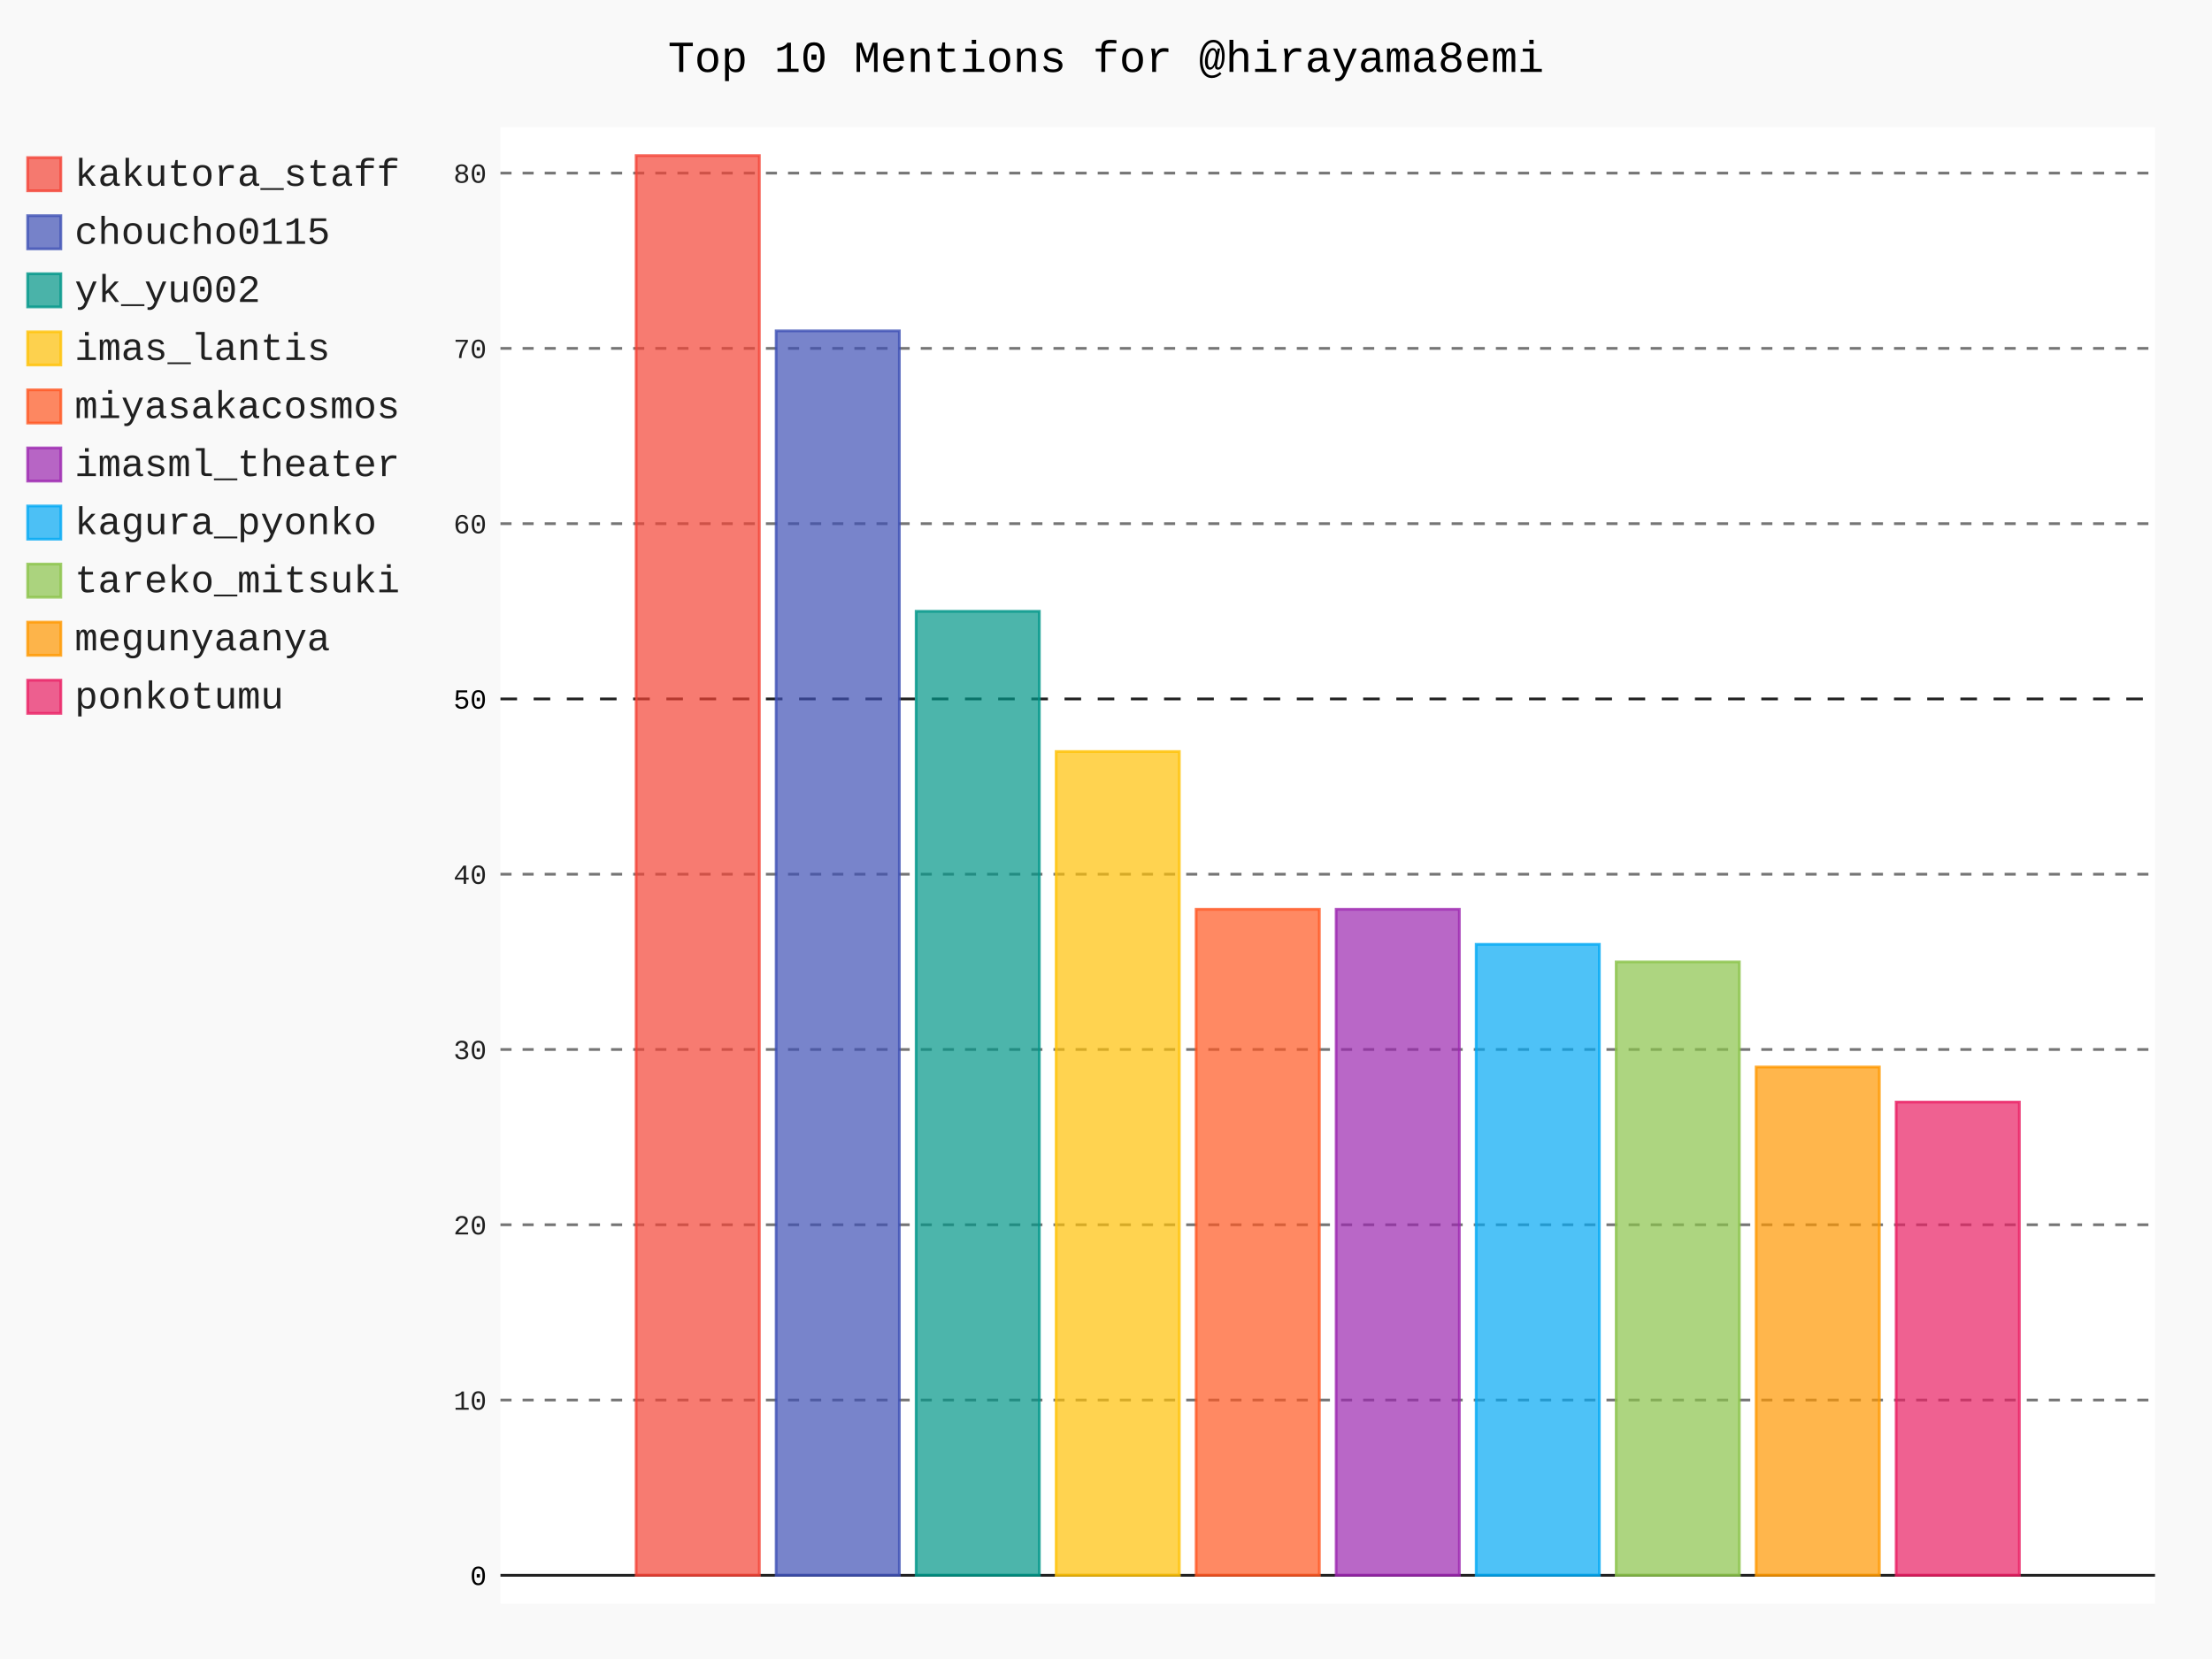
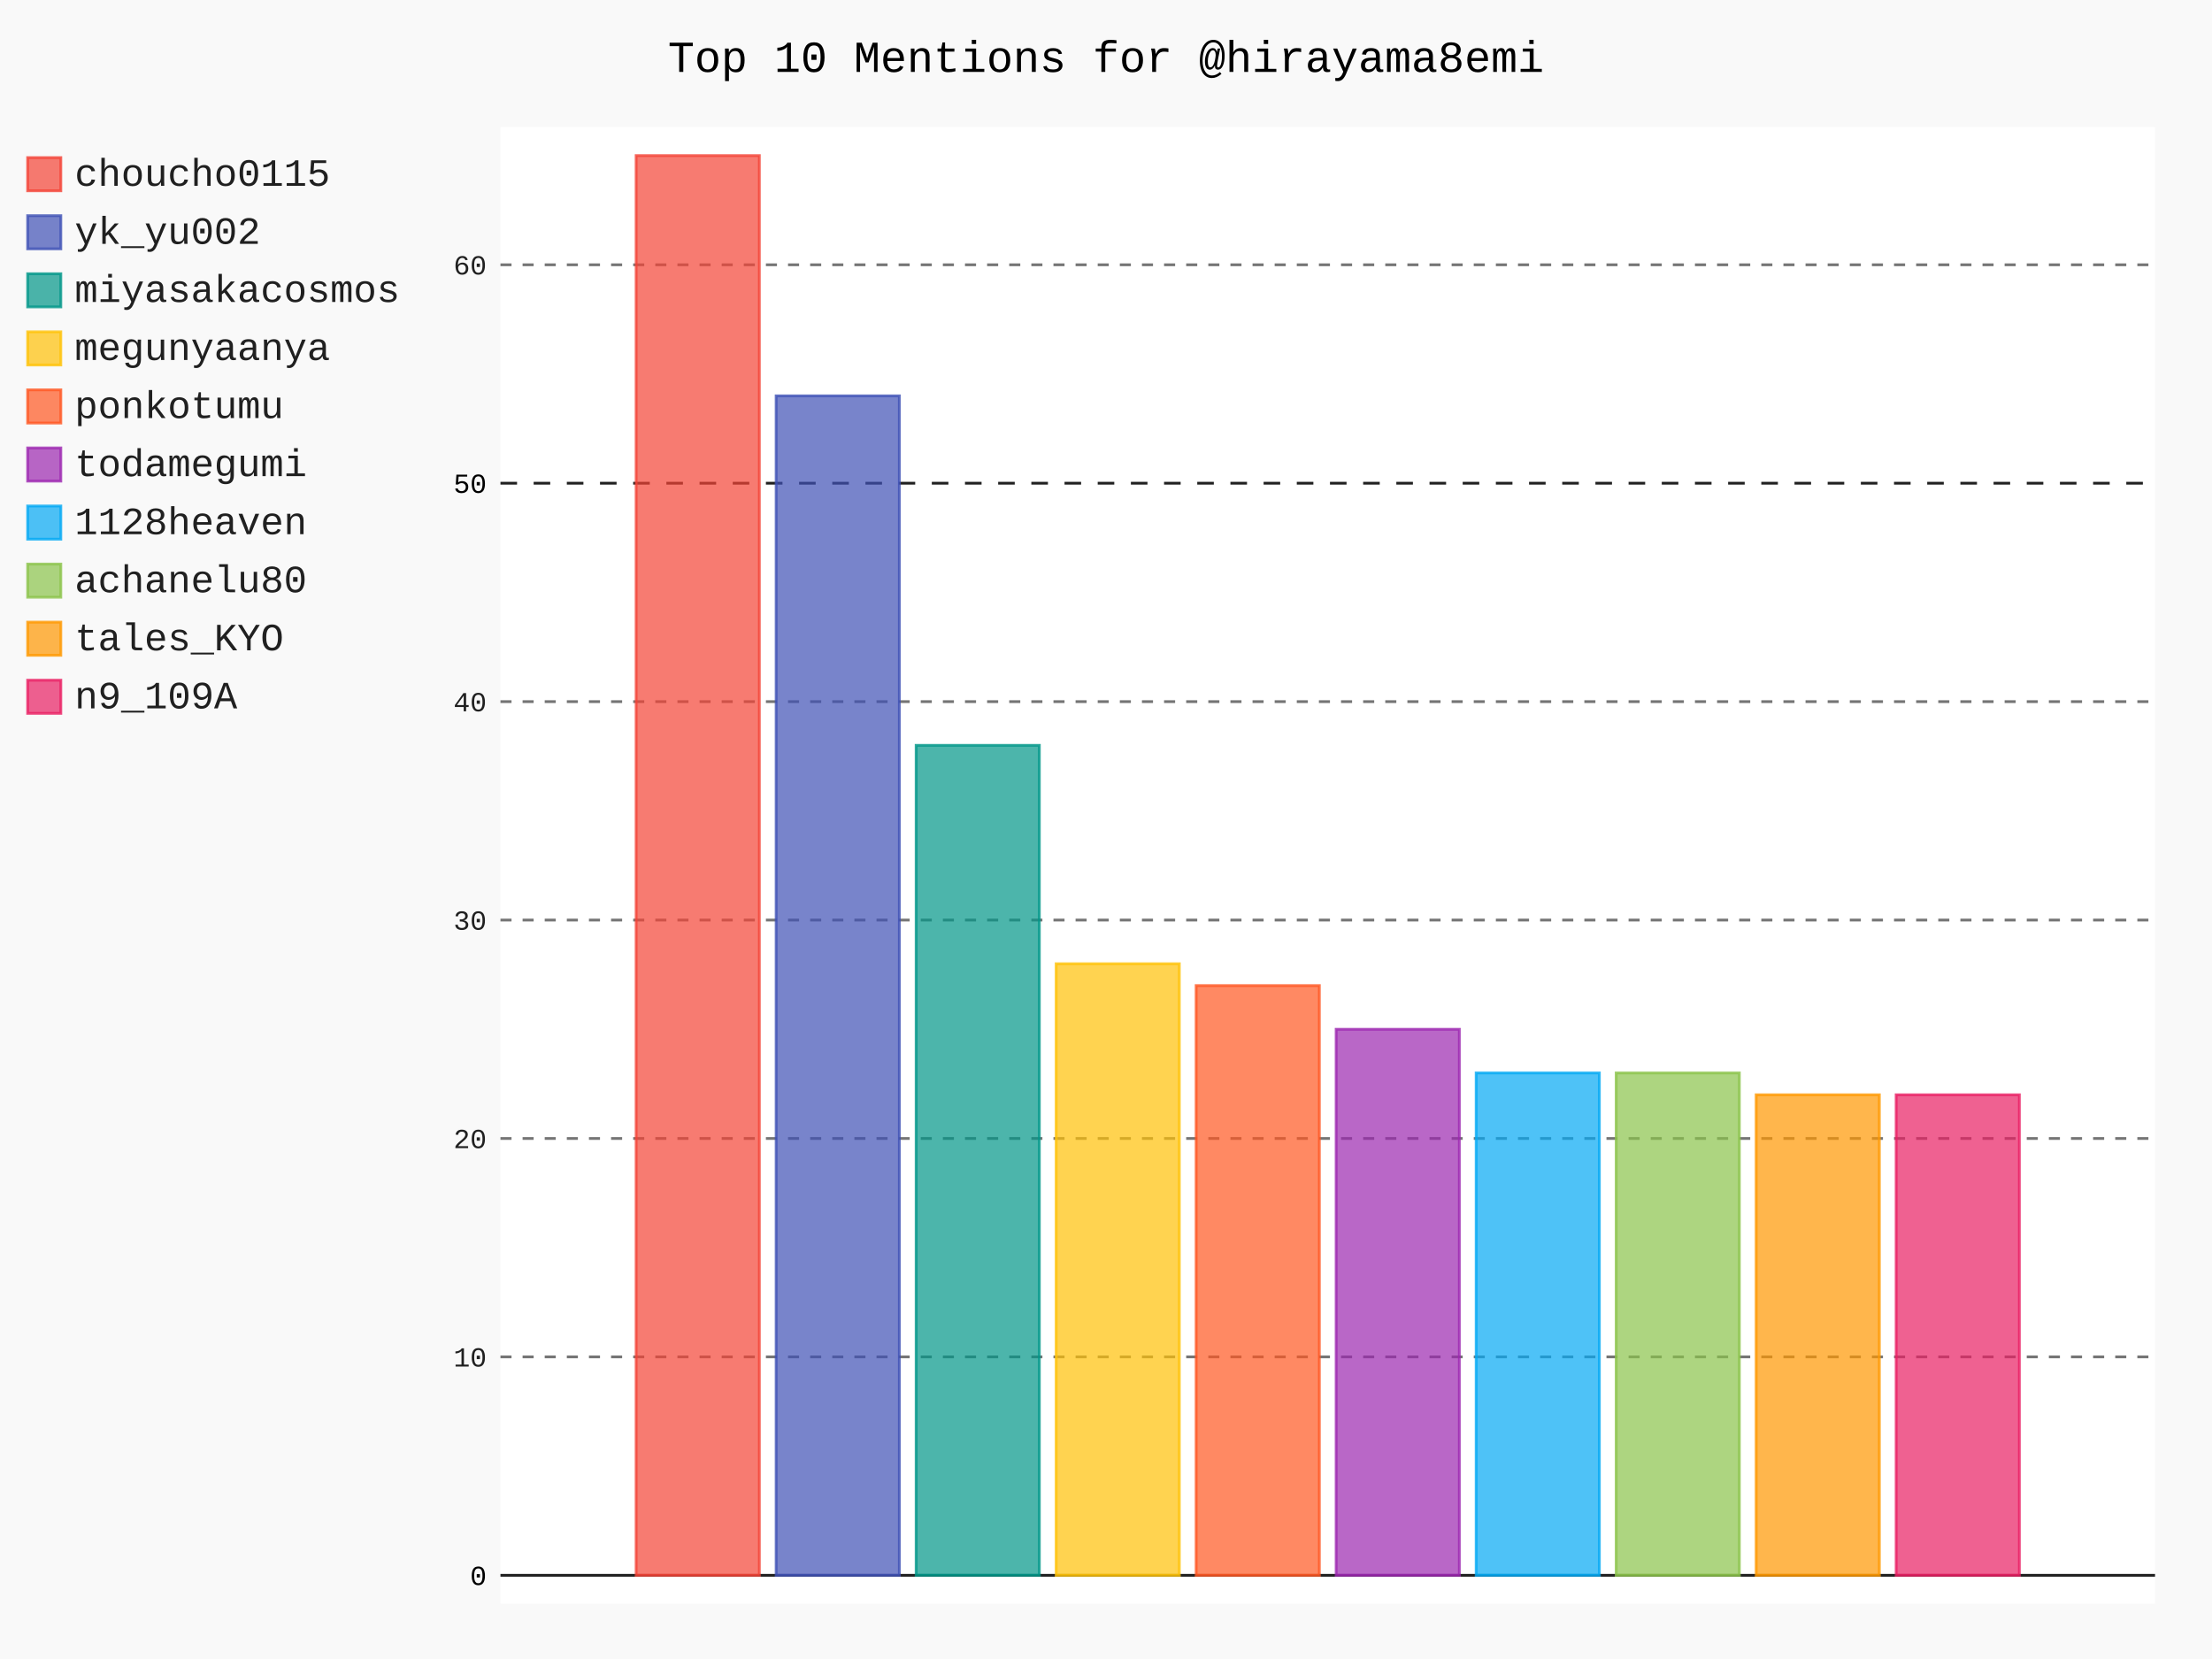
- <svg xmlns="http://www.w3.org/2000/svg" id="chart-846da56e-98ce-4166-811c-35a673a81f27" class="pygal-chart" viewBox="0 0 800 600">
+ <svg xmlns="http://www.w3.org/2000/svg" id="chart-71461cec-10f9-42f7-984e-a13d0f4f51c6" class="pygal-chart" viewBox="0 0 800 600">
  <defs>
-     <style type="text/css">#chart-846da56e-98ce-4166-811c-35a673a81f27{-webkit-user-select:none;-webkit-font-smoothing:antialiased;font-family:Consolas,"Liberation Mono",Menlo,Courier,monospace}#chart-846da56e-98ce-4166-811c-35a673a81f27 .title{font-family:Consolas,"Liberation Mono",Menlo,Courier,monospace;font-size:16px}#chart-846da56e-98ce-4166-811c-35a673a81f27 .legends .legend text{font-family:Consolas,"Liberation Mono",Menlo,Courier,monospace;font-size:14px}#chart-846da56e-98ce-4166-811c-35a673a81f27 .axis text{font-family:Consolas,"Liberation Mono",Menlo,Courier,monospace;font-size:10px}#chart-846da56e-98ce-4166-811c-35a673a81f27 .axis text.major{font-family:Consolas,"Liberation Mono",Menlo,Courier,monospace;font-size:10px}#chart-846da56e-98ce-4166-811c-35a673a81f27 .text-overlay text.value{font-family:Consolas,"Liberation Mono",Menlo,Courier,monospace;font-size:16px}#chart-846da56e-98ce-4166-811c-35a673a81f27 .text-overlay text.label{font-family:Consolas,"Liberation Mono",Menlo,Courier,monospace;font-size:10px}#chart-846da56e-98ce-4166-811c-35a673a81f27 .tooltip{font-family:Consolas,"Liberation Mono",Menlo,Courier,monospace;font-size:14px}#chart-846da56e-98ce-4166-811c-35a673a81f27 text.no_data{font-family:Consolas,"Liberation Mono",Menlo,Courier,monospace;font-size:64px}
- #chart-846da56e-98ce-4166-811c-35a673a81f27{background-color:rgba(249,249,249,1)}#chart-846da56e-98ce-4166-811c-35a673a81f27 path,#chart-846da56e-98ce-4166-811c-35a673a81f27 line,#chart-846da56e-98ce-4166-811c-35a673a81f27 rect,#chart-846da56e-98ce-4166-811c-35a673a81f27 circle{-webkit-transition:150ms;-moz-transition:150ms;transition:150ms}#chart-846da56e-98ce-4166-811c-35a673a81f27 .graph &gt; .background{fill:rgba(249,249,249,1)}#chart-846da56e-98ce-4166-811c-35a673a81f27 .plot &gt; .background{fill:rgba(255,255,255,1)}#chart-846da56e-98ce-4166-811c-35a673a81f27 .graph{fill:rgba(0,0,0,.87)}#chart-846da56e-98ce-4166-811c-35a673a81f27 text.no_data{fill:rgba(0,0,0,1)}#chart-846da56e-98ce-4166-811c-35a673a81f27 .title{fill:rgba(0,0,0,1)}#chart-846da56e-98ce-4166-811c-35a673a81f27 .legends .legend text{fill:rgba(0,0,0,.87)}#chart-846da56e-98ce-4166-811c-35a673a81f27 .legends .legend:hover text{fill:rgba(0,0,0,1)}#chart-846da56e-98ce-4166-811c-35a673a81f27 .axis .line{stroke:rgba(0,0,0,1)}#chart-846da56e-98ce-4166-811c-35a673a81f27 .axis .guide.line{stroke:rgba(0,0,0,.54)}#chart-846da56e-98ce-4166-811c-35a673a81f27 .axis .major.line{stroke:rgba(0,0,0,.87)}#chart-846da56e-98ce-4166-811c-35a673a81f27 .axis text.major{fill:rgba(0,0,0,1)}#chart-846da56e-98ce-4166-811c-35a673a81f27 .axis.y .guides:hover .guide.line,#chart-846da56e-98ce-4166-811c-35a673a81f27 .line-graph .axis.x .guides:hover .guide.line,#chart-846da56e-98ce-4166-811c-35a673a81f27 .stackedline-graph .axis.x .guides:hover .guide.line,#chart-846da56e-98ce-4166-811c-35a673a81f27 .xy-graph .axis.x .guides:hover .guide.line{stroke:rgba(0,0,0,1)}#chart-846da56e-98ce-4166-811c-35a673a81f27 .axis .guides:hover text{fill:rgba(0,0,0,1)}#chart-846da56e-98ce-4166-811c-35a673a81f27 .reactive{fill-opacity:.7;stroke-opacity:.8}#chart-846da56e-98ce-4166-811c-35a673a81f27 .ci{stroke:rgba(0,0,0,.87)}#chart-846da56e-98ce-4166-811c-35a673a81f27 .reactive.active,#chart-846da56e-98ce-4166-811c-35a673a81f27 .active .reactive{fill-opacity:.8;stroke-opacity:.9;stroke-width:4}#chart-846da56e-98ce-4166-811c-35a673a81f27 .ci .reactive.active{stroke-width:1.5}#chart-846da56e-98ce-4166-811c-35a673a81f27 .series text{fill:rgba(0,0,0,1)}#chart-846da56e-98ce-4166-811c-35a673a81f27 .tooltip rect{fill:rgba(255,255,255,1);stroke:rgba(0,0,0,1);-webkit-transition:opacity 150ms;-moz-transition:opacity 150ms;transition:opacity 150ms}#chart-846da56e-98ce-4166-811c-35a673a81f27 .tooltip .label{fill:rgba(0,0,0,.87)}#chart-846da56e-98ce-4166-811c-35a673a81f27 .tooltip .label{fill:rgba(0,0,0,.87)}#chart-846da56e-98ce-4166-811c-35a673a81f27 .tooltip .legend{font-size:.8em;fill:rgba(0,0,0,.54)}#chart-846da56e-98ce-4166-811c-35a673a81f27 .tooltip .x_label{font-size:.6em;fill:rgba(0,0,0,1)}#chart-846da56e-98ce-4166-811c-35a673a81f27 .tooltip .xlink{font-size:.5em;text-decoration:underline}#chart-846da56e-98ce-4166-811c-35a673a81f27 .tooltip .value{font-size:1.5em}#chart-846da56e-98ce-4166-811c-35a673a81f27 .bound{font-size:.5em}#chart-846da56e-98ce-4166-811c-35a673a81f27 .max-value{font-size:.75em;fill:rgba(0,0,0,.54)}#chart-846da56e-98ce-4166-811c-35a673a81f27 .map-element{fill:rgba(255,255,255,1);stroke:rgba(0,0,0,.54) !important}#chart-846da56e-98ce-4166-811c-35a673a81f27 .map-element .reactive{fill-opacity:inherit;stroke-opacity:inherit}#chart-846da56e-98ce-4166-811c-35a673a81f27 .color-0,#chart-846da56e-98ce-4166-811c-35a673a81f27 .color-0 a:visited{stroke:#F44336;fill:#F44336}#chart-846da56e-98ce-4166-811c-35a673a81f27 .color-1,#chart-846da56e-98ce-4166-811c-35a673a81f27 .color-1 a:visited{stroke:#3F51B5;fill:#3F51B5}#chart-846da56e-98ce-4166-811c-35a673a81f27 .color-2,#chart-846da56e-98ce-4166-811c-35a673a81f27 .color-2 a:visited{stroke:#009688;fill:#009688}#chart-846da56e-98ce-4166-811c-35a673a81f27 .color-3,#chart-846da56e-98ce-4166-811c-35a673a81f27 .color-3 a:visited{stroke:#FFC107;fill:#FFC107}#chart-846da56e-98ce-4166-811c-35a673a81f27 .color-4,#chart-846da56e-98ce-4166-811c-35a673a81f27 .color-4 a:visited{stroke:#FF5722;fill:#FF5722}#chart-846da56e-98ce-4166-811c-35a673a81f27 .color-5,#chart-846da56e-98ce-4166-811c-35a673a81f27 .color-5 a:visited{stroke:#9C27B0;fill:#9C27B0}#chart-846da56e-98ce-4166-811c-35a673a81f27 .color-6,#chart-846da56e-98ce-4166-811c-35a673a81f27 .color-6 a:visited{stroke:#03A9F4;fill:#03A9F4}#chart-846da56e-98ce-4166-811c-35a673a81f27 .color-7,#chart-846da56e-98ce-4166-811c-35a673a81f27 .color-7 a:visited{stroke:#8BC34A;fill:#8BC34A}#chart-846da56e-98ce-4166-811c-35a673a81f27 .color-8,#chart-846da56e-98ce-4166-811c-35a673a81f27 .color-8 a:visited{stroke:#FF9800;fill:#FF9800}#chart-846da56e-98ce-4166-811c-35a673a81f27 .color-9,#chart-846da56e-98ce-4166-811c-35a673a81f27 .color-9 a:visited{stroke:#E91E63;fill:#E91E63}#chart-846da56e-98ce-4166-811c-35a673a81f27 .text-overlay .color-0 text{fill:black}#chart-846da56e-98ce-4166-811c-35a673a81f27 .text-overlay .color-1 text{fill:black}#chart-846da56e-98ce-4166-811c-35a673a81f27 .text-overlay .color-2 text{fill:black}#chart-846da56e-98ce-4166-811c-35a673a81f27 .text-overlay .color-3 text{fill:black}#chart-846da56e-98ce-4166-811c-35a673a81f27 .text-overlay .color-4 text{fill:black}#chart-846da56e-98ce-4166-811c-35a673a81f27 .text-overlay .color-5 text{fill:black}#chart-846da56e-98ce-4166-811c-35a673a81f27 .text-overlay .color-6 text{fill:black}#chart-846da56e-98ce-4166-811c-35a673a81f27 .text-overlay .color-7 text{fill:black}#chart-846da56e-98ce-4166-811c-35a673a81f27 .text-overlay .color-8 text{fill:black}#chart-846da56e-98ce-4166-811c-35a673a81f27 .text-overlay .color-9 text{fill:black}
- #chart-846da56e-98ce-4166-811c-35a673a81f27 text.no_data{text-anchor:middle}#chart-846da56e-98ce-4166-811c-35a673a81f27 .guide.line{fill:none}#chart-846da56e-98ce-4166-811c-35a673a81f27 .centered{text-anchor:middle}#chart-846da56e-98ce-4166-811c-35a673a81f27 .title{text-anchor:middle}#chart-846da56e-98ce-4166-811c-35a673a81f27 .legends .legend text{fill-opacity:1}#chart-846da56e-98ce-4166-811c-35a673a81f27 .axis.x text{text-anchor:middle}#chart-846da56e-98ce-4166-811c-35a673a81f27 .axis.x:not(.web) text[transform]{text-anchor:start}#chart-846da56e-98ce-4166-811c-35a673a81f27 .axis.x:not(.web) text[transform].backwards{text-anchor:end}#chart-846da56e-98ce-4166-811c-35a673a81f27 .axis.y text{text-anchor:end}#chart-846da56e-98ce-4166-811c-35a673a81f27 .axis.y text[transform].backwards{text-anchor:start}#chart-846da56e-98ce-4166-811c-35a673a81f27 .axis.y2 text{text-anchor:start}#chart-846da56e-98ce-4166-811c-35a673a81f27 .axis.y2 text[transform].backwards{text-anchor:end}#chart-846da56e-98ce-4166-811c-35a673a81f27 .axis .guide.line{stroke-dasharray:4,4}#chart-846da56e-98ce-4166-811c-35a673a81f27 .axis .major.guide.line{stroke-dasharray:6,6}#chart-846da56e-98ce-4166-811c-35a673a81f27 .horizontal .axis.y .guide.line,#chart-846da56e-98ce-4166-811c-35a673a81f27 .horizontal .axis.y2 .guide.line,#chart-846da56e-98ce-4166-811c-35a673a81f27 .vertical .axis.x .guide.line{opacity:0}#chart-846da56e-98ce-4166-811c-35a673a81f27 .horizontal .axis.always_show .guide.line,#chart-846da56e-98ce-4166-811c-35a673a81f27 .vertical .axis.always_show .guide.line{opacity:1 !important}#chart-846da56e-98ce-4166-811c-35a673a81f27 .axis.y .guides:hover .guide.line,#chart-846da56e-98ce-4166-811c-35a673a81f27 .axis.y2 .guides:hover .guide.line,#chart-846da56e-98ce-4166-811c-35a673a81f27 .axis.x .guides:hover .guide.line{opacity:1}#chart-846da56e-98ce-4166-811c-35a673a81f27 .axis .guides:hover text{opacity:1}#chart-846da56e-98ce-4166-811c-35a673a81f27 .nofill{fill:none}#chart-846da56e-98ce-4166-811c-35a673a81f27 .subtle-fill{fill-opacity:.2}#chart-846da56e-98ce-4166-811c-35a673a81f27 .dot{stroke-width:1px;fill-opacity:1}#chart-846da56e-98ce-4166-811c-35a673a81f27 .dot.active{stroke-width:5px}#chart-846da56e-98ce-4166-811c-35a673a81f27 .dot.negative{fill:transparent}#chart-846da56e-98ce-4166-811c-35a673a81f27 text,#chart-846da56e-98ce-4166-811c-35a673a81f27 tspan{stroke:none !important}#chart-846da56e-98ce-4166-811c-35a673a81f27 .series text.active{opacity:1}#chart-846da56e-98ce-4166-811c-35a673a81f27 .tooltip rect{fill-opacity:.95;stroke-width:.5}#chart-846da56e-98ce-4166-811c-35a673a81f27 .tooltip text{fill-opacity:1}#chart-846da56e-98ce-4166-811c-35a673a81f27 .showable{visibility:hidden}#chart-846da56e-98ce-4166-811c-35a673a81f27 .showable.shown{visibility:visible}#chart-846da56e-98ce-4166-811c-35a673a81f27 .gauge-background{fill:rgba(229,229,229,1);stroke:none}#chart-846da56e-98ce-4166-811c-35a673a81f27 .bg-lines{stroke:rgba(249,249,249,1);stroke-width:2px}</style>
+     <style type="text/css">#chart-71461cec-10f9-42f7-984e-a13d0f4f51c6{-webkit-user-select:none;-webkit-font-smoothing:antialiased;font-family:Consolas,"Liberation Mono",Menlo,Courier,monospace}#chart-71461cec-10f9-42f7-984e-a13d0f4f51c6 .title{font-family:Consolas,"Liberation Mono",Menlo,Courier,monospace;font-size:16px}#chart-71461cec-10f9-42f7-984e-a13d0f4f51c6 .legends .legend text{font-family:Consolas,"Liberation Mono",Menlo,Courier,monospace;font-size:14px}#chart-71461cec-10f9-42f7-984e-a13d0f4f51c6 .axis text{font-family:Consolas,"Liberation Mono",Menlo,Courier,monospace;font-size:10px}#chart-71461cec-10f9-42f7-984e-a13d0f4f51c6 .axis text.major{font-family:Consolas,"Liberation Mono",Menlo,Courier,monospace;font-size:10px}#chart-71461cec-10f9-42f7-984e-a13d0f4f51c6 .text-overlay text.value{font-family:Consolas,"Liberation Mono",Menlo,Courier,monospace;font-size:16px}#chart-71461cec-10f9-42f7-984e-a13d0f4f51c6 .text-overlay text.label{font-family:Consolas,"Liberation Mono",Menlo,Courier,monospace;font-size:10px}#chart-71461cec-10f9-42f7-984e-a13d0f4f51c6 .tooltip{font-family:Consolas,"Liberation Mono",Menlo,Courier,monospace;font-size:14px}#chart-71461cec-10f9-42f7-984e-a13d0f4f51c6 text.no_data{font-family:Consolas,"Liberation Mono",Menlo,Courier,monospace;font-size:64px}
+ #chart-71461cec-10f9-42f7-984e-a13d0f4f51c6{background-color:rgba(249,249,249,1)}#chart-71461cec-10f9-42f7-984e-a13d0f4f51c6 path,#chart-71461cec-10f9-42f7-984e-a13d0f4f51c6 line,#chart-71461cec-10f9-42f7-984e-a13d0f4f51c6 rect,#chart-71461cec-10f9-42f7-984e-a13d0f4f51c6 circle{-webkit-transition:150ms;-moz-transition:150ms;transition:150ms}#chart-71461cec-10f9-42f7-984e-a13d0f4f51c6 .graph &gt; .background{fill:rgba(249,249,249,1)}#chart-71461cec-10f9-42f7-984e-a13d0f4f51c6 .plot &gt; .background{fill:rgba(255,255,255,1)}#chart-71461cec-10f9-42f7-984e-a13d0f4f51c6 .graph{fill:rgba(0,0,0,.87)}#chart-71461cec-10f9-42f7-984e-a13d0f4f51c6 text.no_data{fill:rgba(0,0,0,1)}#chart-71461cec-10f9-42f7-984e-a13d0f4f51c6 .title{fill:rgba(0,0,0,1)}#chart-71461cec-10f9-42f7-984e-a13d0f4f51c6 .legends .legend text{fill:rgba(0,0,0,.87)}#chart-71461cec-10f9-42f7-984e-a13d0f4f51c6 .legends .legend:hover text{fill:rgba(0,0,0,1)}#chart-71461cec-10f9-42f7-984e-a13d0f4f51c6 .axis .line{stroke:rgba(0,0,0,1)}#chart-71461cec-10f9-42f7-984e-a13d0f4f51c6 .axis .guide.line{stroke:rgba(0,0,0,.54)}#chart-71461cec-10f9-42f7-984e-a13d0f4f51c6 .axis .major.line{stroke:rgba(0,0,0,.87)}#chart-71461cec-10f9-42f7-984e-a13d0f4f51c6 .axis text.major{fill:rgba(0,0,0,1)}#chart-71461cec-10f9-42f7-984e-a13d0f4f51c6 .axis.y .guides:hover .guide.line,#chart-71461cec-10f9-42f7-984e-a13d0f4f51c6 .line-graph .axis.x .guides:hover .guide.line,#chart-71461cec-10f9-42f7-984e-a13d0f4f51c6 .stackedline-graph .axis.x .guides:hover .guide.line,#chart-71461cec-10f9-42f7-984e-a13d0f4f51c6 .xy-graph .axis.x .guides:hover .guide.line{stroke:rgba(0,0,0,1)}#chart-71461cec-10f9-42f7-984e-a13d0f4f51c6 .axis .guides:hover text{fill:rgba(0,0,0,1)}#chart-71461cec-10f9-42f7-984e-a13d0f4f51c6 .reactive{fill-opacity:.7;stroke-opacity:.8}#chart-71461cec-10f9-42f7-984e-a13d0f4f51c6 .ci{stroke:rgba(0,0,0,.87)}#chart-71461cec-10f9-42f7-984e-a13d0f4f51c6 .reactive.active,#chart-71461cec-10f9-42f7-984e-a13d0f4f51c6 .active .reactive{fill-opacity:.8;stroke-opacity:.9;stroke-width:4}#chart-71461cec-10f9-42f7-984e-a13d0f4f51c6 .ci .reactive.active{stroke-width:1.5}#chart-71461cec-10f9-42f7-984e-a13d0f4f51c6 .series text{fill:rgba(0,0,0,1)}#chart-71461cec-10f9-42f7-984e-a13d0f4f51c6 .tooltip rect{fill:rgba(255,255,255,1);stroke:rgba(0,0,0,1);-webkit-transition:opacity 150ms;-moz-transition:opacity 150ms;transition:opacity 150ms}#chart-71461cec-10f9-42f7-984e-a13d0f4f51c6 .tooltip .label{fill:rgba(0,0,0,.87)}#chart-71461cec-10f9-42f7-984e-a13d0f4f51c6 .tooltip .label{fill:rgba(0,0,0,.87)}#chart-71461cec-10f9-42f7-984e-a13d0f4f51c6 .tooltip .legend{font-size:.8em;fill:rgba(0,0,0,.54)}#chart-71461cec-10f9-42f7-984e-a13d0f4f51c6 .tooltip .x_label{font-size:.6em;fill:rgba(0,0,0,1)}#chart-71461cec-10f9-42f7-984e-a13d0f4f51c6 .tooltip .xlink{font-size:.5em;text-decoration:underline}#chart-71461cec-10f9-42f7-984e-a13d0f4f51c6 .tooltip .value{font-size:1.5em}#chart-71461cec-10f9-42f7-984e-a13d0f4f51c6 .bound{font-size:.5em}#chart-71461cec-10f9-42f7-984e-a13d0f4f51c6 .max-value{font-size:.75em;fill:rgba(0,0,0,.54)}#chart-71461cec-10f9-42f7-984e-a13d0f4f51c6 .map-element{fill:rgba(255,255,255,1);stroke:rgba(0,0,0,.54) !important}#chart-71461cec-10f9-42f7-984e-a13d0f4f51c6 .map-element .reactive{fill-opacity:inherit;stroke-opacity:inherit}#chart-71461cec-10f9-42f7-984e-a13d0f4f51c6 .color-0,#chart-71461cec-10f9-42f7-984e-a13d0f4f51c6 .color-0 a:visited{stroke:#F44336;fill:#F44336}#chart-71461cec-10f9-42f7-984e-a13d0f4f51c6 .color-1,#chart-71461cec-10f9-42f7-984e-a13d0f4f51c6 .color-1 a:visited{stroke:#3F51B5;fill:#3F51B5}#chart-71461cec-10f9-42f7-984e-a13d0f4f51c6 .color-2,#chart-71461cec-10f9-42f7-984e-a13d0f4f51c6 .color-2 a:visited{stroke:#009688;fill:#009688}#chart-71461cec-10f9-42f7-984e-a13d0f4f51c6 .color-3,#chart-71461cec-10f9-42f7-984e-a13d0f4f51c6 .color-3 a:visited{stroke:#FFC107;fill:#FFC107}#chart-71461cec-10f9-42f7-984e-a13d0f4f51c6 .color-4,#chart-71461cec-10f9-42f7-984e-a13d0f4f51c6 .color-4 a:visited{stroke:#FF5722;fill:#FF5722}#chart-71461cec-10f9-42f7-984e-a13d0f4f51c6 .color-5,#chart-71461cec-10f9-42f7-984e-a13d0f4f51c6 .color-5 a:visited{stroke:#9C27B0;fill:#9C27B0}#chart-71461cec-10f9-42f7-984e-a13d0f4f51c6 .color-6,#chart-71461cec-10f9-42f7-984e-a13d0f4f51c6 .color-6 a:visited{stroke:#03A9F4;fill:#03A9F4}#chart-71461cec-10f9-42f7-984e-a13d0f4f51c6 .color-7,#chart-71461cec-10f9-42f7-984e-a13d0f4f51c6 .color-7 a:visited{stroke:#8BC34A;fill:#8BC34A}#chart-71461cec-10f9-42f7-984e-a13d0f4f51c6 .color-8,#chart-71461cec-10f9-42f7-984e-a13d0f4f51c6 .color-8 a:visited{stroke:#FF9800;fill:#FF9800}#chart-71461cec-10f9-42f7-984e-a13d0f4f51c6 .color-9,#chart-71461cec-10f9-42f7-984e-a13d0f4f51c6 .color-9 a:visited{stroke:#E91E63;fill:#E91E63}#chart-71461cec-10f9-42f7-984e-a13d0f4f51c6 .text-overlay .color-0 text{fill:black}#chart-71461cec-10f9-42f7-984e-a13d0f4f51c6 .text-overlay .color-1 text{fill:black}#chart-71461cec-10f9-42f7-984e-a13d0f4f51c6 .text-overlay .color-2 text{fill:black}#chart-71461cec-10f9-42f7-984e-a13d0f4f51c6 .text-overlay .color-3 text{fill:black}#chart-71461cec-10f9-42f7-984e-a13d0f4f51c6 .text-overlay .color-4 text{fill:black}#chart-71461cec-10f9-42f7-984e-a13d0f4f51c6 .text-overlay .color-5 text{fill:black}#chart-71461cec-10f9-42f7-984e-a13d0f4f51c6 .text-overlay .color-6 text{fill:black}#chart-71461cec-10f9-42f7-984e-a13d0f4f51c6 .text-overlay .color-7 text{fill:black}#chart-71461cec-10f9-42f7-984e-a13d0f4f51c6 .text-overlay .color-8 text{fill:black}#chart-71461cec-10f9-42f7-984e-a13d0f4f51c6 .text-overlay .color-9 text{fill:black}
+ #chart-71461cec-10f9-42f7-984e-a13d0f4f51c6 text.no_data{text-anchor:middle}#chart-71461cec-10f9-42f7-984e-a13d0f4f51c6 .guide.line{fill:none}#chart-71461cec-10f9-42f7-984e-a13d0f4f51c6 .centered{text-anchor:middle}#chart-71461cec-10f9-42f7-984e-a13d0f4f51c6 .title{text-anchor:middle}#chart-71461cec-10f9-42f7-984e-a13d0f4f51c6 .legends .legend text{fill-opacity:1}#chart-71461cec-10f9-42f7-984e-a13d0f4f51c6 .axis.x text{text-anchor:middle}#chart-71461cec-10f9-42f7-984e-a13d0f4f51c6 .axis.x:not(.web) text[transform]{text-anchor:start}#chart-71461cec-10f9-42f7-984e-a13d0f4f51c6 .axis.x:not(.web) text[transform].backwards{text-anchor:end}#chart-71461cec-10f9-42f7-984e-a13d0f4f51c6 .axis.y text{text-anchor:end}#chart-71461cec-10f9-42f7-984e-a13d0f4f51c6 .axis.y text[transform].backwards{text-anchor:start}#chart-71461cec-10f9-42f7-984e-a13d0f4f51c6 .axis.y2 text{text-anchor:start}#chart-71461cec-10f9-42f7-984e-a13d0f4f51c6 .axis.y2 text[transform].backwards{text-anchor:end}#chart-71461cec-10f9-42f7-984e-a13d0f4f51c6 .axis .guide.line{stroke-dasharray:4,4}#chart-71461cec-10f9-42f7-984e-a13d0f4f51c6 .axis .major.guide.line{stroke-dasharray:6,6}#chart-71461cec-10f9-42f7-984e-a13d0f4f51c6 .horizontal .axis.y .guide.line,#chart-71461cec-10f9-42f7-984e-a13d0f4f51c6 .horizontal .axis.y2 .guide.line,#chart-71461cec-10f9-42f7-984e-a13d0f4f51c6 .vertical .axis.x .guide.line{opacity:0}#chart-71461cec-10f9-42f7-984e-a13d0f4f51c6 .horizontal .axis.always_show .guide.line,#chart-71461cec-10f9-42f7-984e-a13d0f4f51c6 .vertical .axis.always_show .guide.line{opacity:1 !important}#chart-71461cec-10f9-42f7-984e-a13d0f4f51c6 .axis.y .guides:hover .guide.line,#chart-71461cec-10f9-42f7-984e-a13d0f4f51c6 .axis.y2 .guides:hover .guide.line,#chart-71461cec-10f9-42f7-984e-a13d0f4f51c6 .axis.x .guides:hover .guide.line{opacity:1}#chart-71461cec-10f9-42f7-984e-a13d0f4f51c6 .axis .guides:hover text{opacity:1}#chart-71461cec-10f9-42f7-984e-a13d0f4f51c6 .nofill{fill:none}#chart-71461cec-10f9-42f7-984e-a13d0f4f51c6 .subtle-fill{fill-opacity:.2}#chart-71461cec-10f9-42f7-984e-a13d0f4f51c6 .dot{stroke-width:1px;fill-opacity:1}#chart-71461cec-10f9-42f7-984e-a13d0f4f51c6 .dot.active{stroke-width:5px}#chart-71461cec-10f9-42f7-984e-a13d0f4f51c6 .dot.negative{fill:transparent}#chart-71461cec-10f9-42f7-984e-a13d0f4f51c6 text,#chart-71461cec-10f9-42f7-984e-a13d0f4f51c6 tspan{stroke:none !important}#chart-71461cec-10f9-42f7-984e-a13d0f4f51c6 .series text.active{opacity:1}#chart-71461cec-10f9-42f7-984e-a13d0f4f51c6 .tooltip rect{fill-opacity:.95;stroke-width:.5}#chart-71461cec-10f9-42f7-984e-a13d0f4f51c6 .tooltip text{fill-opacity:1}#chart-71461cec-10f9-42f7-984e-a13d0f4f51c6 .showable{visibility:hidden}#chart-71461cec-10f9-42f7-984e-a13d0f4f51c6 .showable.shown{visibility:visible}#chart-71461cec-10f9-42f7-984e-a13d0f4f51c6 .gauge-background{fill:rgba(229,229,229,1);stroke:none}#chart-71461cec-10f9-42f7-984e-a13d0f4f51c6 .bg-lines{stroke:rgba(249,249,249,1);stroke-width:2px}</style>
  </defs>
  <g class="graph bar-graph vertical">
    <rect class="background" height="600" width="800" x="0" y="0" />
    <g class="plot" transform="translate(181, 46)">
      <rect class="background" height="534" width="598.4" x="0" y="0" />
      <g class="axis y always_show">
        <g class="guides">
          <path class="axis major line" d="M0 523.731 h598.4" />
          <text class="major" x="-5" y="527.231">0</text>
        </g>
        <g class="guides">
-           <path class="guide line" d="M0 460.34 h598.4" />
-           <text class="" x="-5" y="463.84">10</text>
+           <path class="guide line" d="M0 444.737 h598.4" />
+           <text class="" x="-5" y="448.237">10</text>
        </g>
        <g class="guides">
-           <path class="guide line" d="M0 396.95 h598.4" />
-           <text class="" x="-5" y="400.45">20</text>
+           <path class="guide line" d="M0 365.743 h598.4" />
+           <text class="" x="-5" y="369.243">20</text>
        </g>
        <g class="guides">
-           <path class="guide line" d="M0 333.56 h598.4" />
-           <text class="" x="-5" y="337.06">30</text>
+           <path class="guide line" d="M0 286.749 h598.4" />
+           <text class="" x="-5" y="290.249">30</text>
        </g>
        <g class="guides">
-           <path class="guide line" d="M0 270.17 h598.4" />
-           <text class="" x="-5" y="273.67">40</text>
+           <path class="guide line" d="M0 207.754 h598.4" />
+           <text class="" x="-5" y="211.254">40</text>
        </g>
        <g class="guides">
-           <path class="major guide line" d="M0 206.779 h598.4" />
-           <text class="major" x="-5" y="210.279">50</text>
+           <path class="major guide line" d="M0 128.76 h598.4" />
+           <text class="major" x="-5" y="132.26">50</text>
        </g>
        <g class="guides">
-           <path class="guide line" d="M0 143.389 h598.4" />
-           <text class="" x="-5" y="146.889">60</text>
-         </g>
-         <g class="guides">
-           <path class="guide line" d="M0 79.999 h598.4" />
-           <text class="" x="-5" y="83.499">70</text>
-         </g>
-         <g class="guides">
-           <path class="guide line" d="M0 16.608 h598.4" />
-           <text class="" x="-5" y="20.108">80</text>
+           <path class="guide line" d="M0 49.766 h598.4" />
+           <text class="" x="-5" y="53.266">60</text>
        </g>
      </g>
      <g class="series serie-0 color-0">
        <g class="bars">
          <g class="bar">
            <rect class="rect reactive tooltip-trigger" height="513.462" rx="0" ry="0" width="44.558" x="49.069" y="10.269" />
          </g>
        </g>
      </g>
      <g class="series serie-1 color-1">
        <g class="bars">
          <g class="bar">
-             <rect class="rect reactive tooltip-trigger" height="450.071" rx="0" ry="0" width="44.558" x="99.703" y="73.66" />
+             <rect class="rect reactive tooltip-trigger" height="426.568" rx="0" ry="0" width="44.558" x="99.703" y="97.163" />
          </g>
        </g>
      </g>
      <g class="series serie-2 color-2">
        <g class="bars">
          <g class="bar">
-             <rect class="rect reactive tooltip-trigger" height="348.647" rx="0" ry="0" width="44.558" x="150.336" y="175.084" />
+             <rect class="rect reactive tooltip-trigger" height="300.178" rx="0" ry="0" width="44.558" x="150.336" y="223.553" />
          </g>
        </g>
      </g>
      <g class="series serie-3 color-3">
        <g class="bars">
          <g class="bar">
-             <rect class="rect reactive tooltip-trigger" height="297.934" rx="0" ry="0" width="44.558" x="200.97" y="225.796" />
+             <rect class="rect reactive tooltip-trigger" height="221.183" rx="0" ry="0" width="44.558" x="200.97" y="302.547" />
          </g>
        </g>
      </g>
      <g class="series serie-4 color-4">
        <g class="bars">
          <g class="bar">
-             <rect class="rect reactive tooltip-trigger" height="240.883" rx="0" ry="0" width="44.558" x="251.604" y="282.848" />
+             <rect class="rect reactive tooltip-trigger" height="213.284" rx="0" ry="0" width="44.558" x="251.604" y="310.447" />
          </g>
        </g>
      </g>
      <g class="series serie-5 color-5">
        <g class="bars">
          <g class="bar">
-             <rect class="rect reactive tooltip-trigger" height="240.883" rx="0" ry="0" width="44.558" x="302.238" y="282.848" />
+             <rect class="rect reactive tooltip-trigger" height="197.485" rx="0" ry="0" width="44.558" x="302.238" y="326.246" />
          </g>
        </g>
      </g>
      <g class="series serie-6 color-6">
        <g class="bars">
          <g class="bar">
-             <rect class="rect reactive tooltip-trigger" height="228.205" rx="0" ry="0" width="44.558" x="352.872" y="295.526" />
+             <rect class="rect reactive tooltip-trigger" height="181.686" rx="0" ry="0" width="44.558" x="352.872" y="342.044" />
          </g>
        </g>
      </g>
      <g class="series serie-7 color-7">
        <g class="bars">
          <g class="bar">
-             <rect class="rect reactive tooltip-trigger" height="221.866" rx="0" ry="0" width="44.558" x="403.506" y="301.865" />
+             <rect class="rect reactive tooltip-trigger" height="181.686" rx="0" ry="0" width="44.558" x="403.506" y="342.044" />
          </g>
        </g>
      </g>
      <g class="series serie-8 color-8">
        <g class="bars">
          <g class="bar">
-             <rect class="rect reactive tooltip-trigger" height="183.832" rx="0" ry="0" width="44.558" x="454.14" y="339.899" />
+             <rect class="rect reactive tooltip-trigger" height="173.787" rx="0" ry="0" width="44.558" x="454.14" y="349.944" />
          </g>
        </g>
      </g>
      <g class="series serie-9 color-9">
        <g class="bars">
          <g class="bar">
-             <rect class="rect reactive tooltip-trigger" height="171.154" rx="0" ry="0" width="44.558" x="504.773" y="352.577" />
+             <rect class="rect reactive tooltip-trigger" height="173.787" rx="0" ry="0" width="44.558" x="504.773" y="349.944" />
          </g>
        </g>
      </g>
    </g>
    <g class="titles">
      <text class="title plot_title" x="400.0" y="26">Top 10 Mentions for @hirayama8emi</text>
    </g>
    <g class="plot overlay" transform="translate(181, 46)">
      <g class="series serie-0 color-0" />
      <g class="series serie-1 color-1" />
      <g class="series serie-2 color-2" />
      <g class="series serie-3 color-3" />
      <g class="series serie-4 color-4" />
      <g class="series serie-5 color-5" />
      <g class="series serie-6 color-6" />
      <g class="series serie-7 color-7" />
      <g class="series serie-8 color-8" />
      <g class="series serie-9 color-9" />
    </g>
    <g class="plot text-overlay" transform="translate(181, 46)">
      <g class="series serie-0 color-0" />
      <g class="series serie-1 color-1" />
      <g class="series serie-2 color-2" />
      <g class="series serie-3 color-3" />
      <g class="series serie-4 color-4" />
      <g class="series serie-5 color-5" />
      <g class="series serie-6 color-6" />
      <g class="series serie-7 color-7" />
      <g class="series serie-8 color-8" />
      <g class="series serie-9 color-9" />
    </g>
    <g class="plot tooltip-overlay" transform="translate(181, 46)">
      <g class="tooltip" style="opacity: 0" transform="translate(0 0)">
        <rect class="tooltip-box" height="0" rx="0" ry="0" width="0" />
        <g class="text" />
      </g>
    </g>
    <g class="legends" transform="translate(10, 56)">
      <g class="legend reactive activate-serie" id="activate-serie-0">
        <rect class="color-0 reactive" height="12" width="12" x="0.0" y="1.0" />
-         <text x="17.0" y="11.2">kakutora_staff</text>
+         <text x="17.0" y="11.2">choucho0115</text>
      </g>
      <g class="legend reactive activate-serie" id="activate-serie-1">
        <rect class="color-1 reactive" height="12" width="12" x="0.0" y="22.0" />
-         <text x="17.0" y="32.2">choucho0115</text>
+         <text x="17.0" y="32.2">yk_yu002</text>
      </g>
      <g class="legend reactive activate-serie" id="activate-serie-2">
        <rect class="color-2 reactive" height="12" width="12" x="0.0" y="43.0" />
-         <text x="17.0" y="53.2">yk_yu002</text>
+         <text x="17.0" y="53.2">miyasakacosmos</text>
      </g>
      <g class="legend reactive activate-serie" id="activate-serie-3">
        <rect class="color-3 reactive" height="12" width="12" x="0.0" y="64.0" />
-         <text x="17.0" y="74.2">imas_lantis</text>
+         <text x="17.0" y="74.2">megunyaanya</text>
      </g>
      <g class="legend reactive activate-serie" id="activate-serie-4">
        <rect class="color-4 reactive" height="12" width="12" x="0.0" y="85.0" />
-         <text x="17.0" y="95.2">miyasakacosmos</text>
+         <text x="17.0" y="95.2">ponkotumu</text>
      </g>
      <g class="legend reactive activate-serie" id="activate-serie-5">
        <rect class="color-5 reactive" height="12" width="12" x="0.0" y="106.0" />
-         <text x="17.0" y="116.2">imasml_theater</text>
+         <text x="17.0" y="116.2">todamegumi</text>
      </g>
      <g class="legend reactive activate-serie" id="activate-serie-6">
        <rect class="color-6 reactive" height="12" width="12" x="0.0" y="127.0" />
-         <text x="17.0" y="137.2">kagura_pyonko</text>
+         <text x="17.0" y="137.2">1128heaven</text>
      </g>
      <g class="legend reactive activate-serie" id="activate-serie-7">
        <rect class="color-7 reactive" height="12" width="12" x="0.0" y="148.0" />
-         <text x="17.0" y="158.2">tareko_mitsuki</text>
+         <text x="17.0" y="158.2">achanelu80</text>
      </g>
      <g class="legend reactive activate-serie" id="activate-serie-8">
        <rect class="color-8 reactive" height="12" width="12" x="0.0" y="169.0" />
-         <text x="17.0" y="179.2">megunyaanya</text>
+         <text x="17.0" y="179.2">tales_KYO</text>
      </g>
      <g class="legend reactive activate-serie" id="activate-serie-9">
        <rect class="color-9 reactive" height="12" width="12" x="0.0" y="190.0" />
-         <text x="17.0" y="200.2">ponkotumu</text>
+         <text x="17.0" y="200.2">n9_109A</text>
      </g>
    </g>
    <g class="legends" transform="translate(790, 56)" />
  </g>
</svg>
